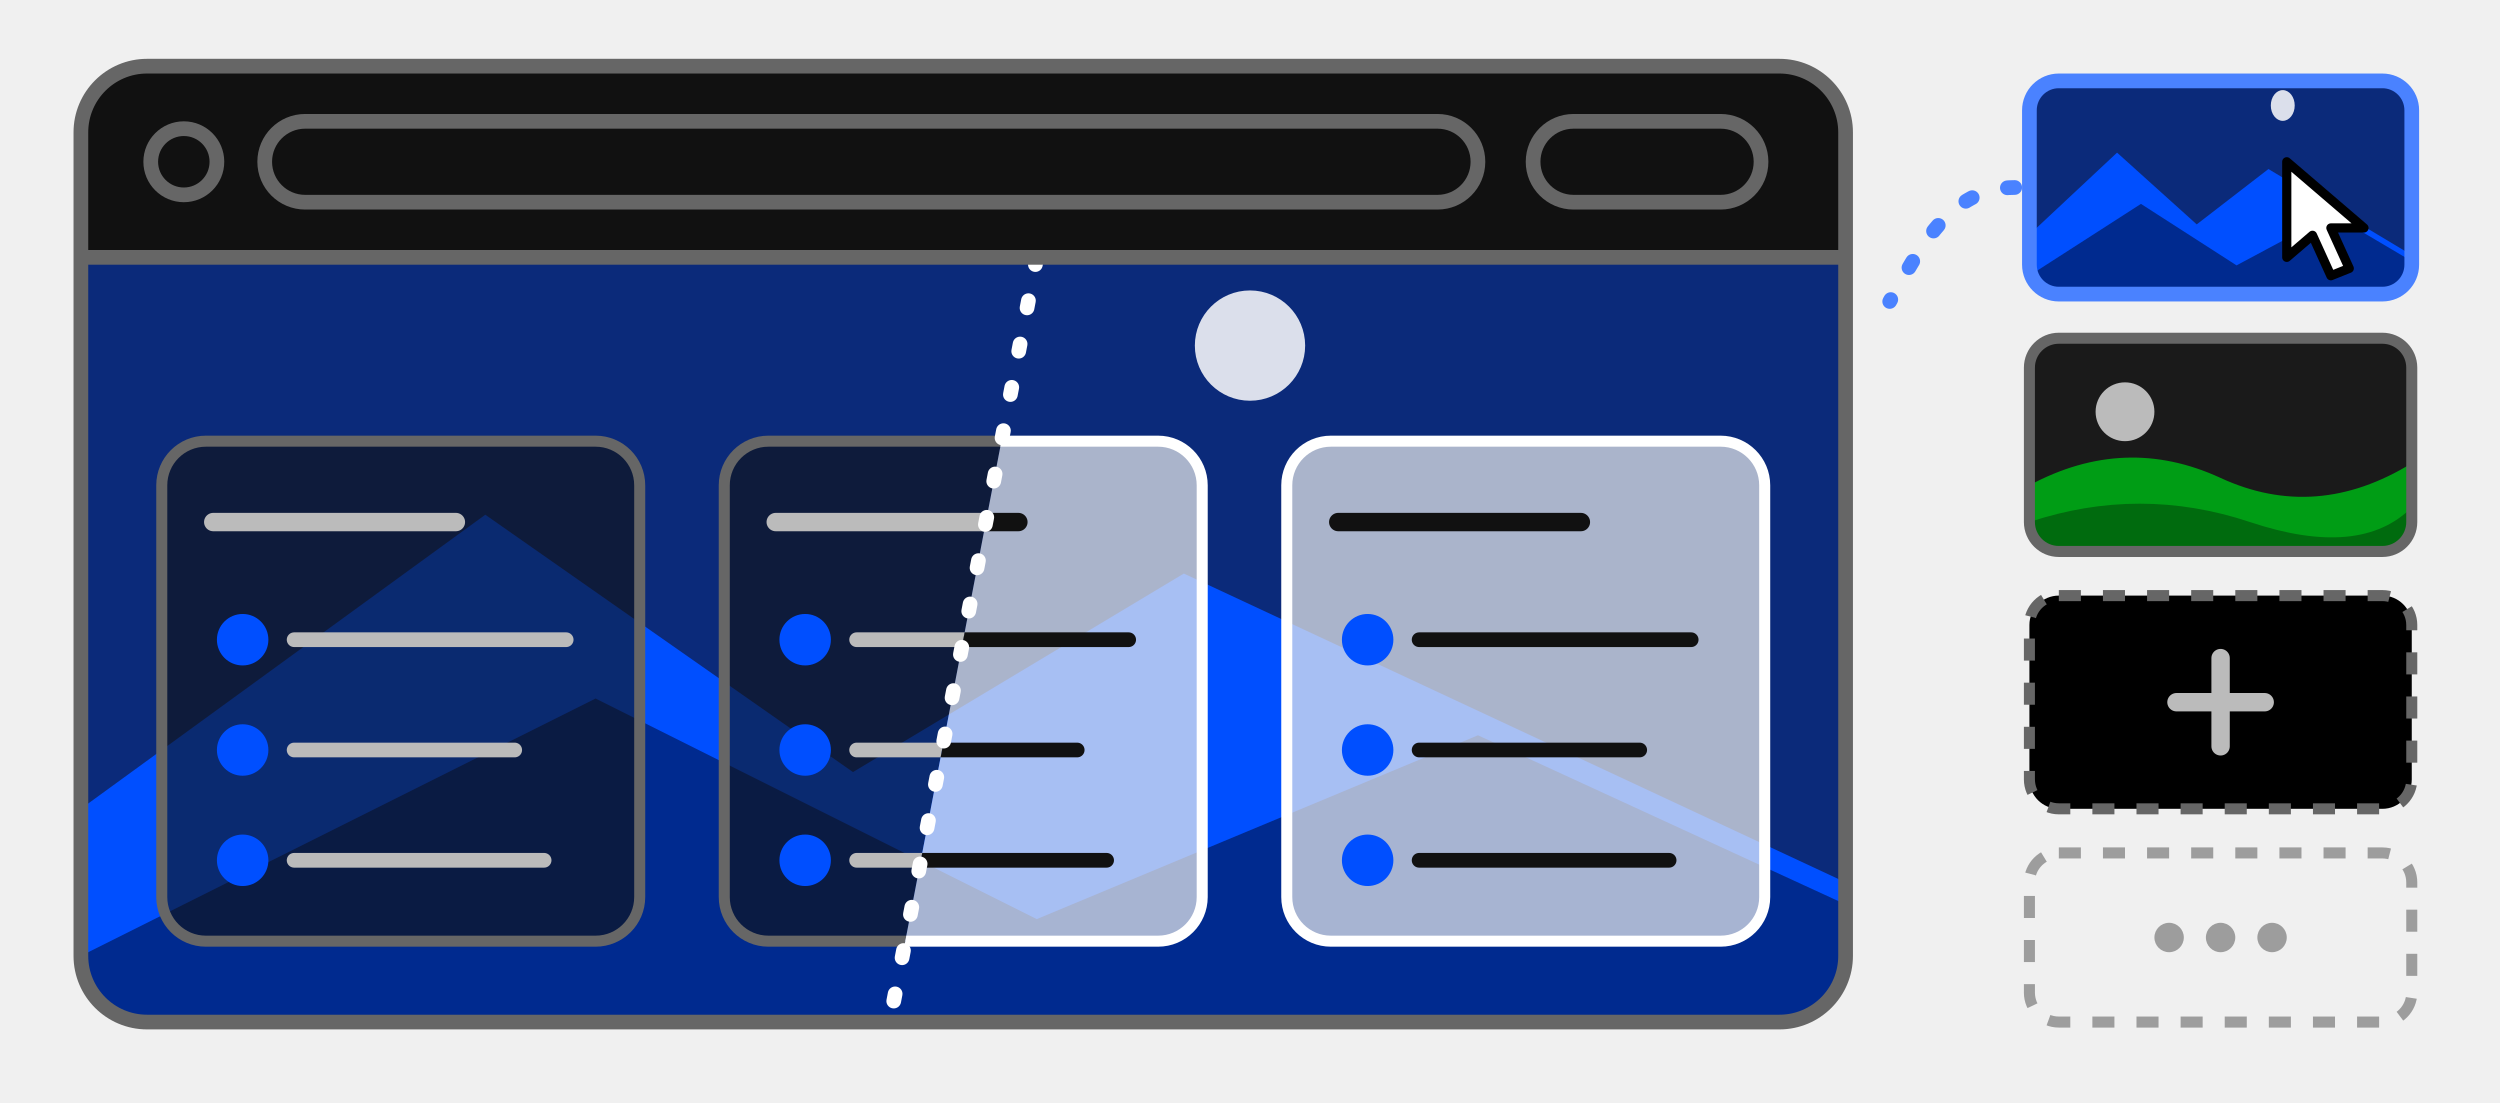
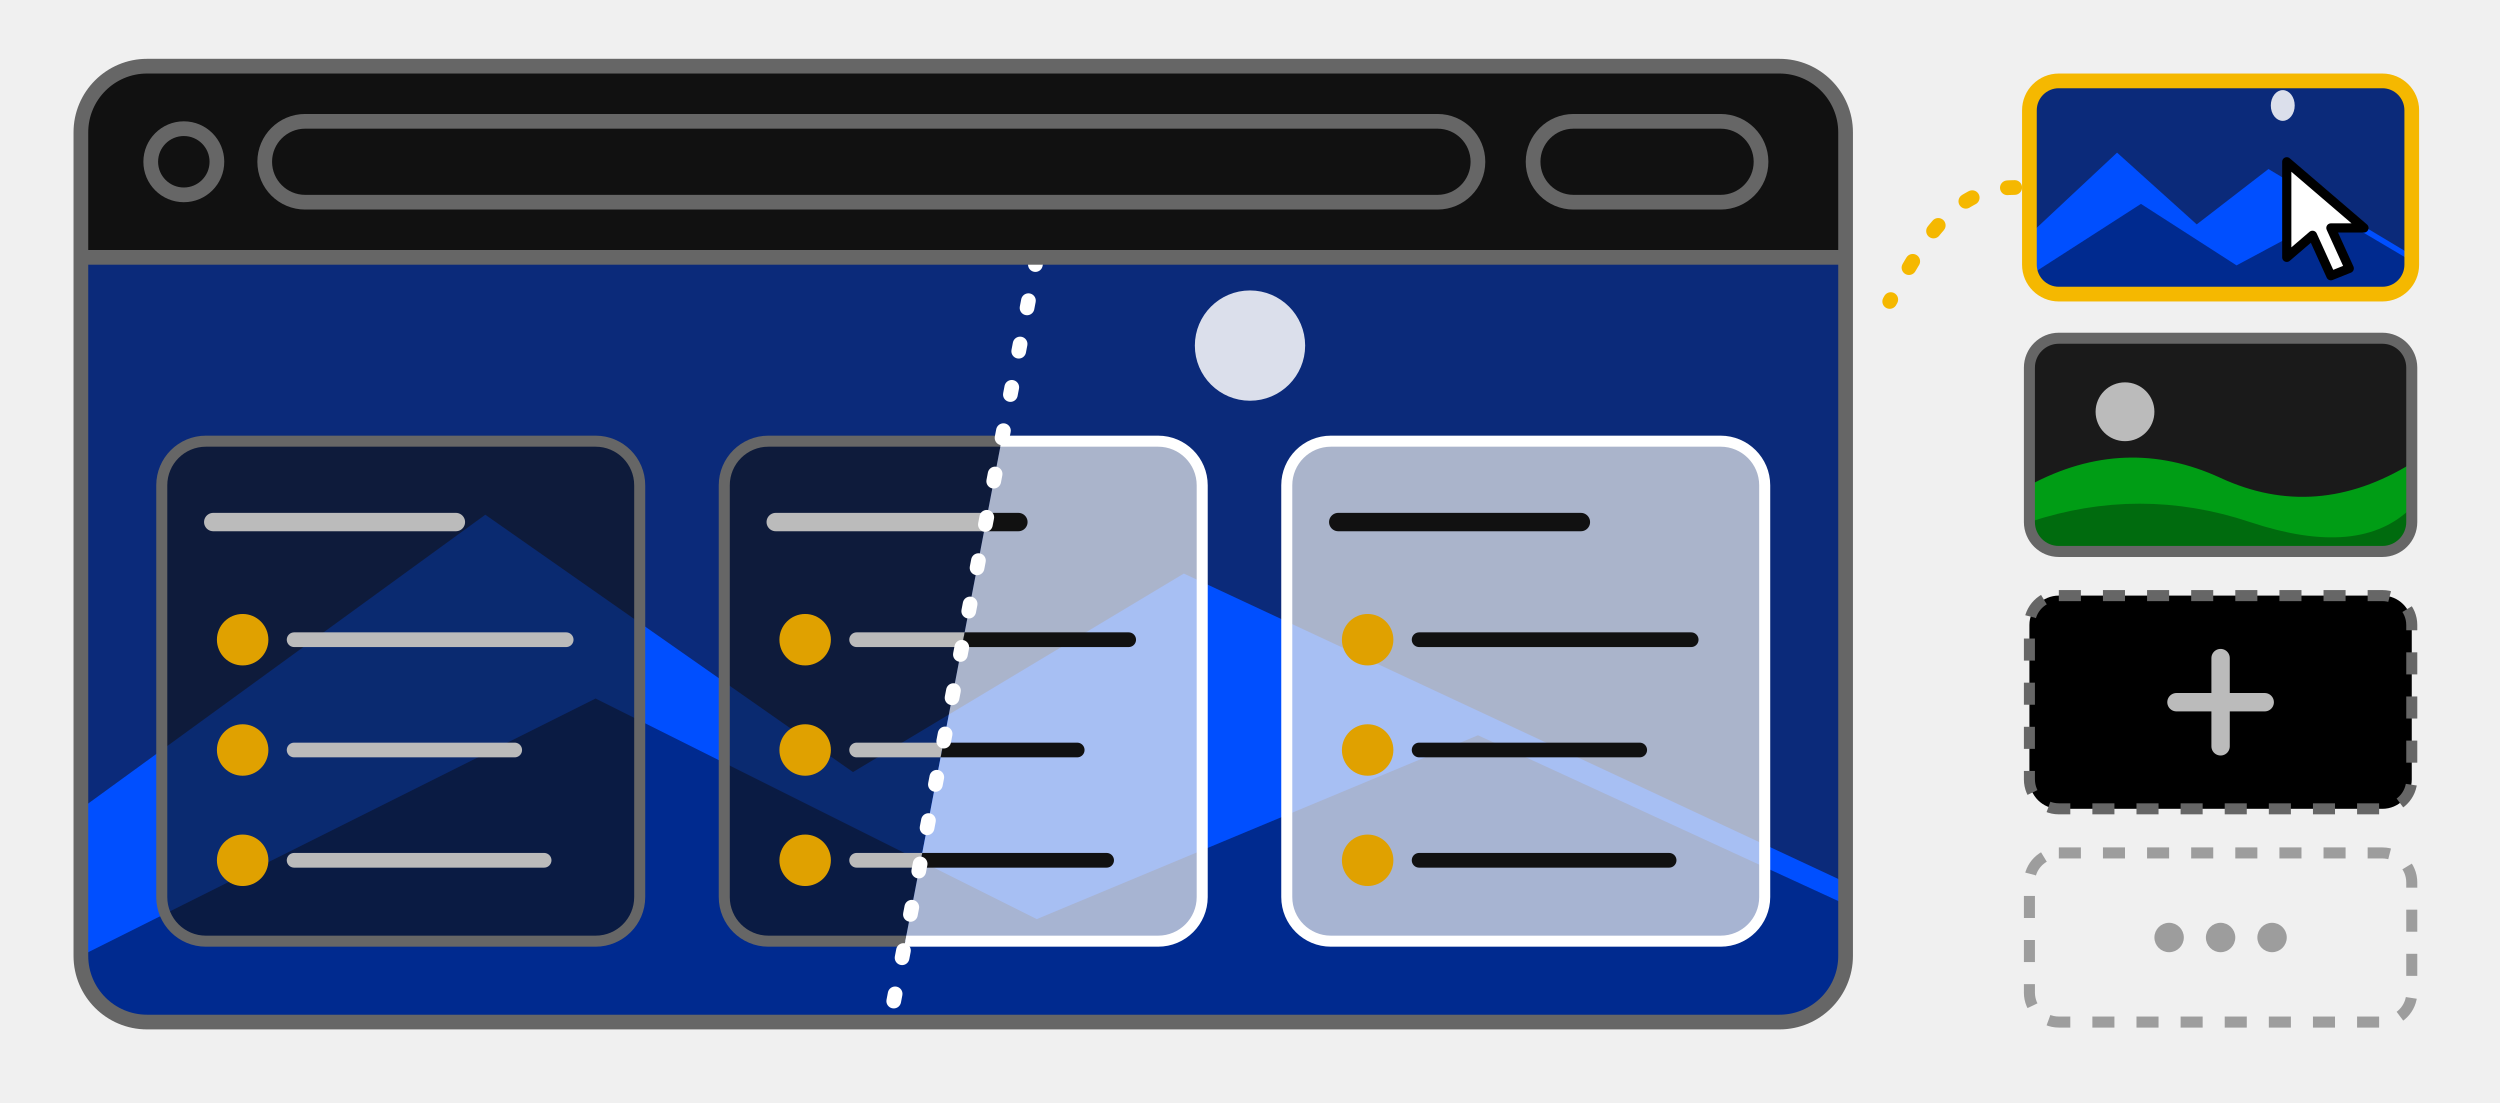
<svg xmlns="http://www.w3.org/2000/svg" viewBox="18 2 680 300" role="img" aria-labelledby="title">
  <defs>
    <clipPath id="page">
      <path d="M40 72 H520 V262 Q520 280 502 280 H58 Q40 280 40 262 Z" />
    </clipPath>
    <clipPath id="dark-side">
      <polygon points="40,72 300,72 260,280 40,280" />
    </clipPath>
    <clipPath id="light-side">
      <polygon points="300,72 520,72 520,280 260,280" />
    </clipPath>
    <g id="picture">
      <rect width="480" height="208" fill="#0b2a7a" />
      <circle cx="318" cy="24" r="15" fill="#fff" fill-opacity="0.85" />
      <polygon points="0,150 110,70 210,140 300,86 480,170 480,208 0,208" fill="#004fff" />
      <polygon points="0,190 140,120 260,180 380,130 480,176 480,208 0,208" fill="#002a8f" />
    </g>
    <g id="group-shape">
      <rect width="130" height="136" rx="12" />
    </g>
    <g id="group-content">
      <line x1="14" y1="22" x2="80" y2="22" stroke-width="5" stroke-linecap="round" />
-       <circle cx="22" cy="54" r="7" fill="#004fff" stroke="none" />
+       <circle cx="22" cy="54" r="7" fill="#e0a100" stroke="none" />
      <line x1="36" y1="54" x2="110" y2="54" stroke-width="4" stroke-linecap="round" />
-       <circle cx="22" cy="84" r="7" fill="#004fff" stroke="none" />
+       <circle cx="22" cy="84" r="7" fill="#e0a100" stroke="none" />
      <line x1="36" y1="84" x2="96" y2="84" stroke-width="4" stroke-linecap="round" />
-       <circle cx="22" cy="114" r="7" fill="#004fff" stroke="none" />
+       <circle cx="22" cy="114" r="7" fill="#e0a100" stroke="none" />
      <line x1="36" y1="114" x2="104" y2="114" stroke-width="4" stroke-linecap="round" />
    </g>
    <g id="groups">
      <use href="#group-shape" x="62" y="122" />
      <use href="#group-shape" x="215" y="122" />
      <use href="#group-shape" x="368" y="122" />
    </g>
    <g id="groups-content">
      <use href="#group-content" x="62" y="122" />
      <use href="#group-content" x="215" y="122" />
      <use href="#group-content" x="368" y="122" />
    </g>
    <clipPath id="tile">
      <rect width="104" height="58" rx="8" />
    </clipPath>
    <path id="pointer" d="M0 0 V26 L7 20 L12 31 L17 29 L12 18 H21 Z" fill="#fff" stroke="#000" stroke-linejoin="round" stroke-width="2.5" />
  </defs>
  <rect x="40" y="20" width="480" height="260" rx="18" fill="#111" />
  <g clip-path="url(#page)">
    <use href="#picture" x="40" y="72" />
    <g clip-path="url(#dark-side)">
      <use href="#groups" fill="#111" fill-opacity="0.6" stroke="#666" stroke-width="3" />
      <use href="#groups-content" stroke="#bbb" />
    </g>
    <g clip-path="url(#light-side)">
      <use href="#groups" fill="#eee" fill-opacity="0.7" stroke="#fff" stroke-width="3" />
      <use href="#groups-content" stroke="#111" />
    </g>
    <line x1="300" y1="72" x2="260" y2="280" stroke="#fff" stroke-width="4" stroke-linecap="round" stroke-dasharray="2 10" />
  </g>
  <g stroke="#666" stroke-width="4" fill="none">
    <rect x="40" y="20" width="480" height="260" rx="18" />
    <line x1="40" y1="72" x2="520" y2="72" />
    <circle cx="68" cy="46" r="9" />
    <rect x="90" y="35" width="330" height="22" rx="11" />
    <rect x="435" y="35" width="62" height="22" rx="11" />
  </g>
  <g transform="translate(570 24)">
    <g clip-path="url(#tile)">
      <use href="#picture" transform="scale(0.2167 0.2788)" />
    </g>
-     <rect width="104" height="58" rx="8" fill="none" stroke="#4a82ff" stroke-width="4" />
+     <rect width="104" height="58" rx="8" fill="none" stroke="#f5b800" stroke-width="4" />
  </g>
  <g transform="translate(570 94)">
    <g clip-path="url(#tile)">
      <rect width="104" height="58" fill="#1a1a1a" />
      <circle cx="26" cy="20" r="8" fill="#fff" fill-opacity="0.7" />
      <path d="M0 40 Q26 26 52 38 T104 34 V58 H0 Z" fill="#009d15" />
      <path d="M0 50 Q30 40 60 50 T104 46 V58 H0 Z" fill="#006b0e" />
    </g>
    <rect width="104" height="58" rx="8" fill="none" stroke="#666" stroke-width="3" />
  </g>
  <g transform="translate(570 164)">
    <rect width="104" height="58" rx="8" fill="#000" stroke="#666" stroke-width="3" stroke-dasharray="6 6" />
    <g stroke="#bbb" stroke-width="5" stroke-linecap="round">
      <line x1="52" y1="17" x2="52" y2="41" />
      <line x1="40" y1="29" x2="64" y2="29" />
    </g>
  </g>
  <g transform="translate(570 234)" opacity="0.6">
    <rect width="104" height="46" rx="8" fill="none" stroke="#666" stroke-width="3" stroke-dasharray="6 6" />
    <circle cx="38" cy="23" r="4" fill="#666" />
    <circle cx="52" cy="23" r="4" fill="#666" />
    <circle cx="66" cy="23" r="4" fill="#666" />
  </g>
-   <path d="M566 53 C548 53 540 70 532 84" fill="none" stroke="#4a82ff" stroke-width="4" stroke-linecap="round" stroke-dasharray="2 10" />
+   <path d="M566 53 C548 53 540 70 532 84" fill="none" stroke="#f5b800" stroke-width="4" stroke-linecap="round" stroke-dasharray="2 10" />
  <use href="#pointer" x="640" y="46" />
</svg>
